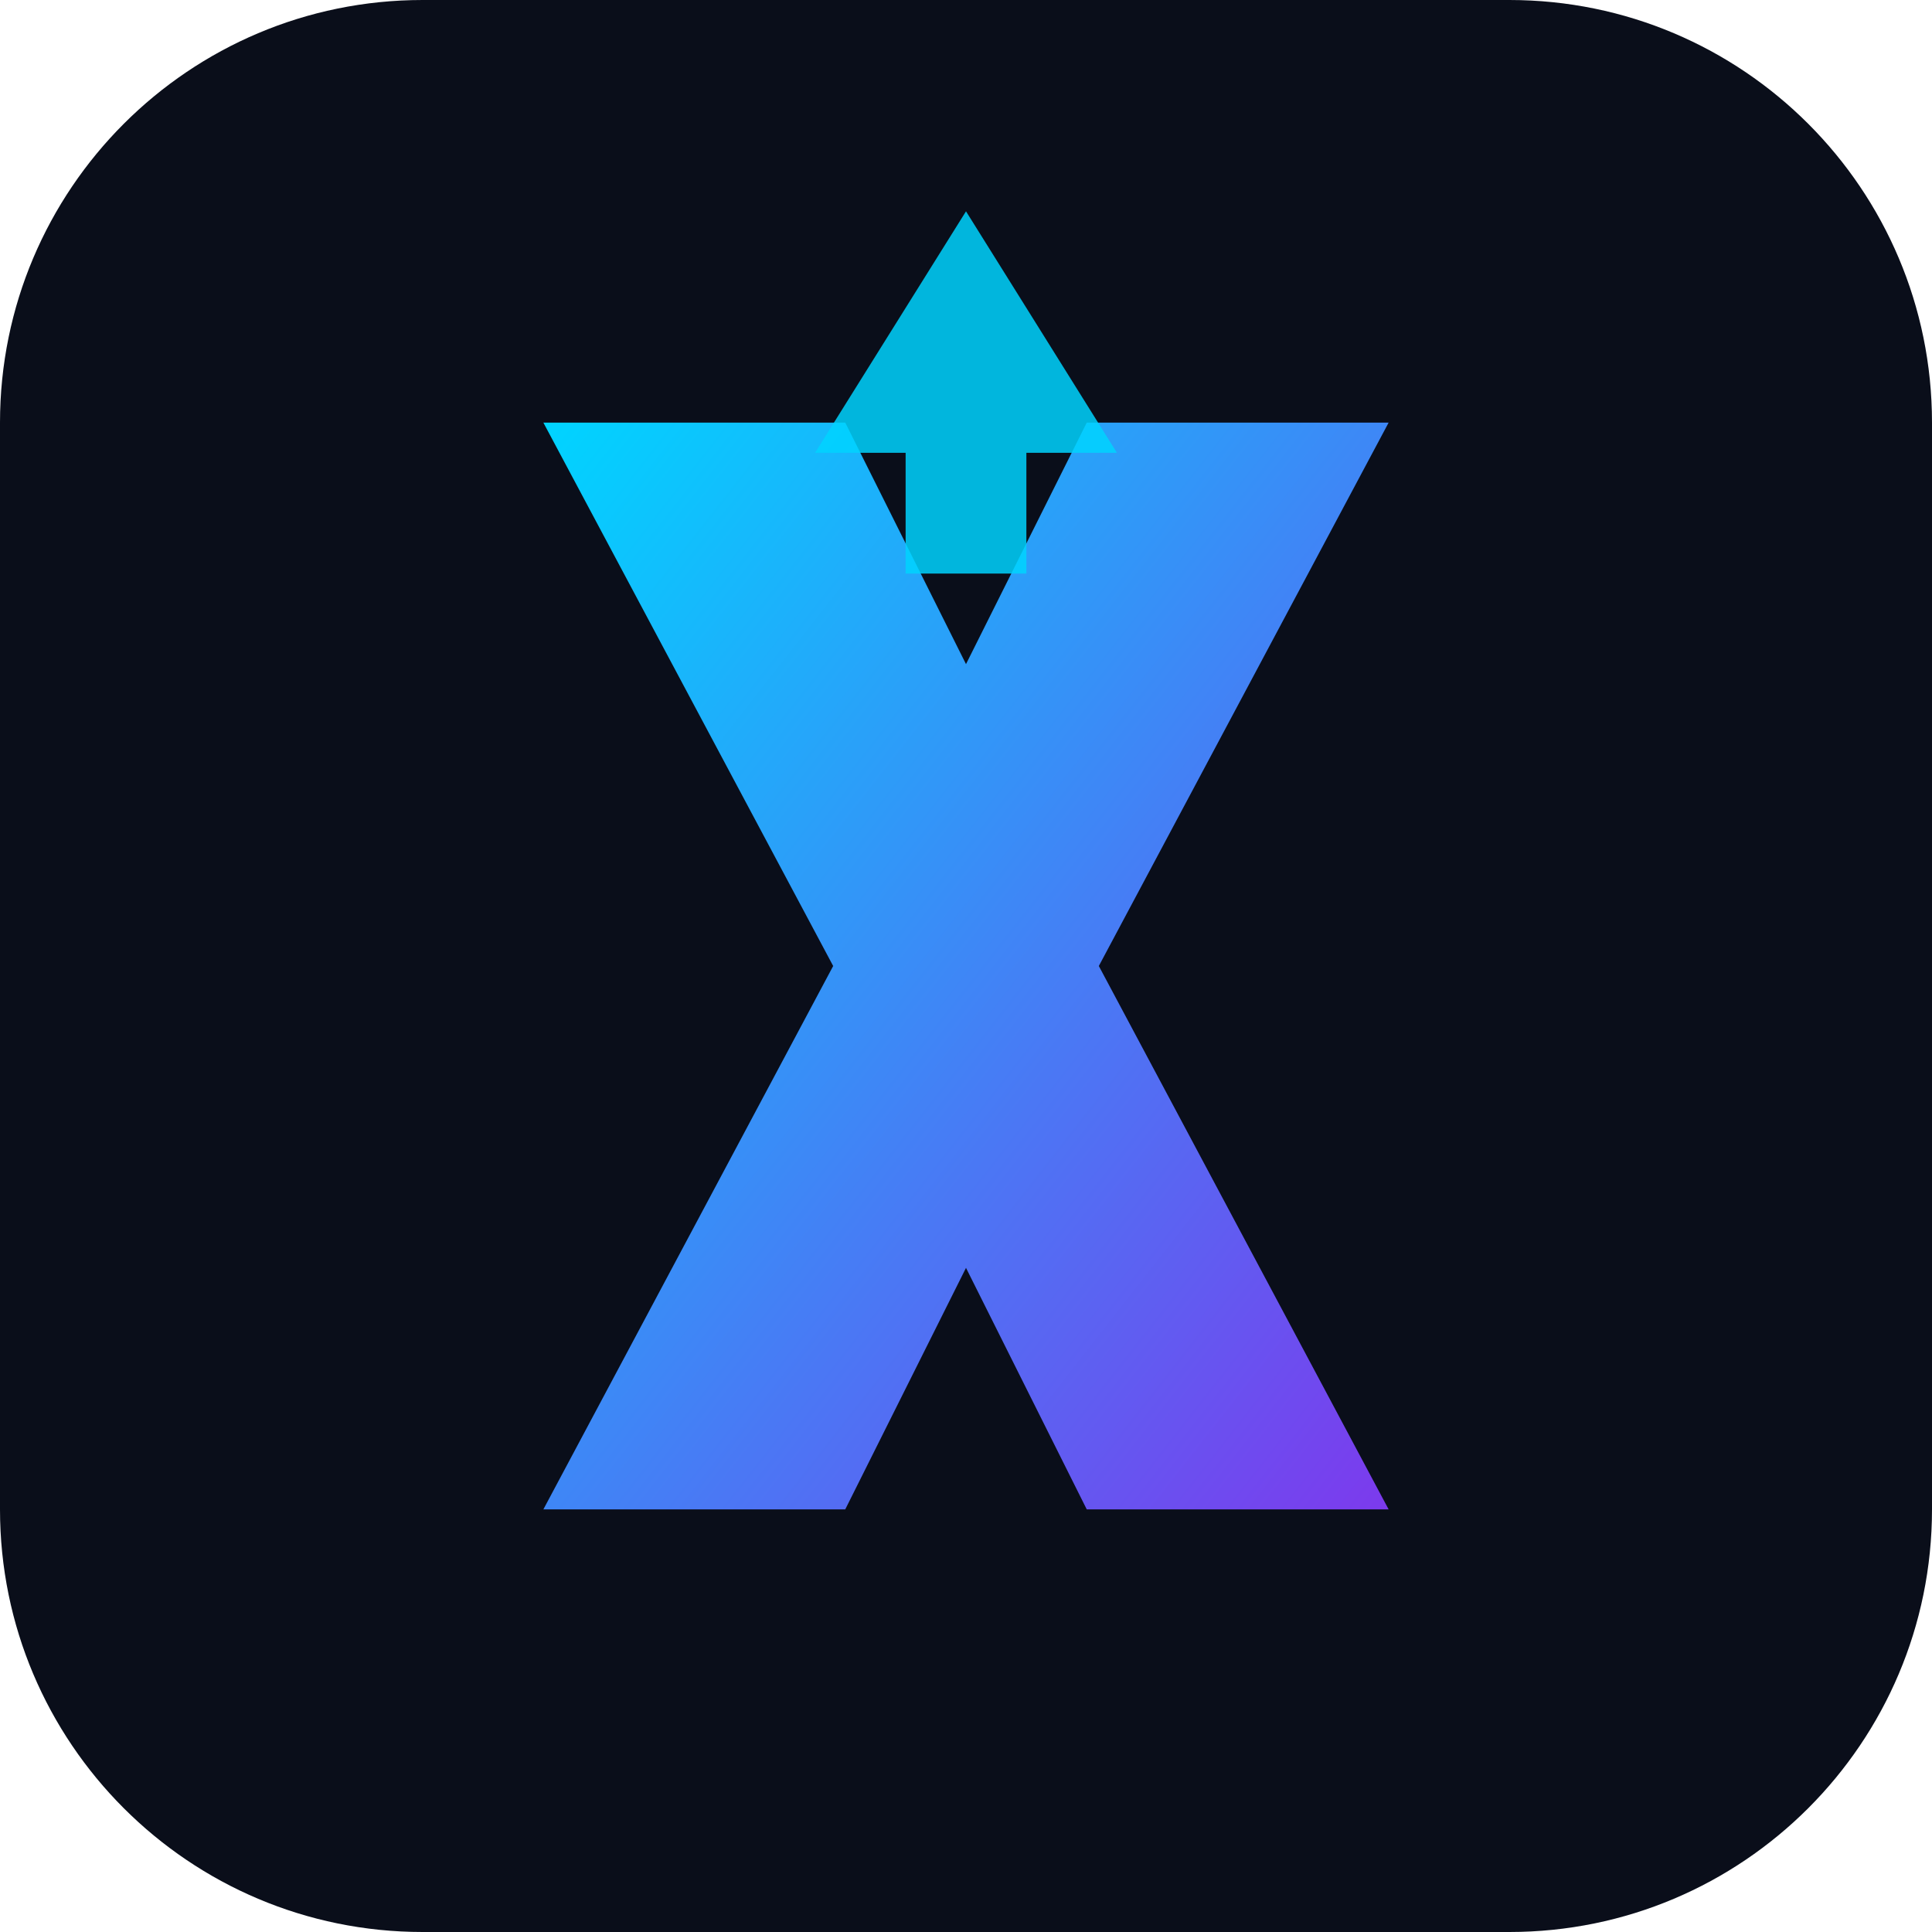
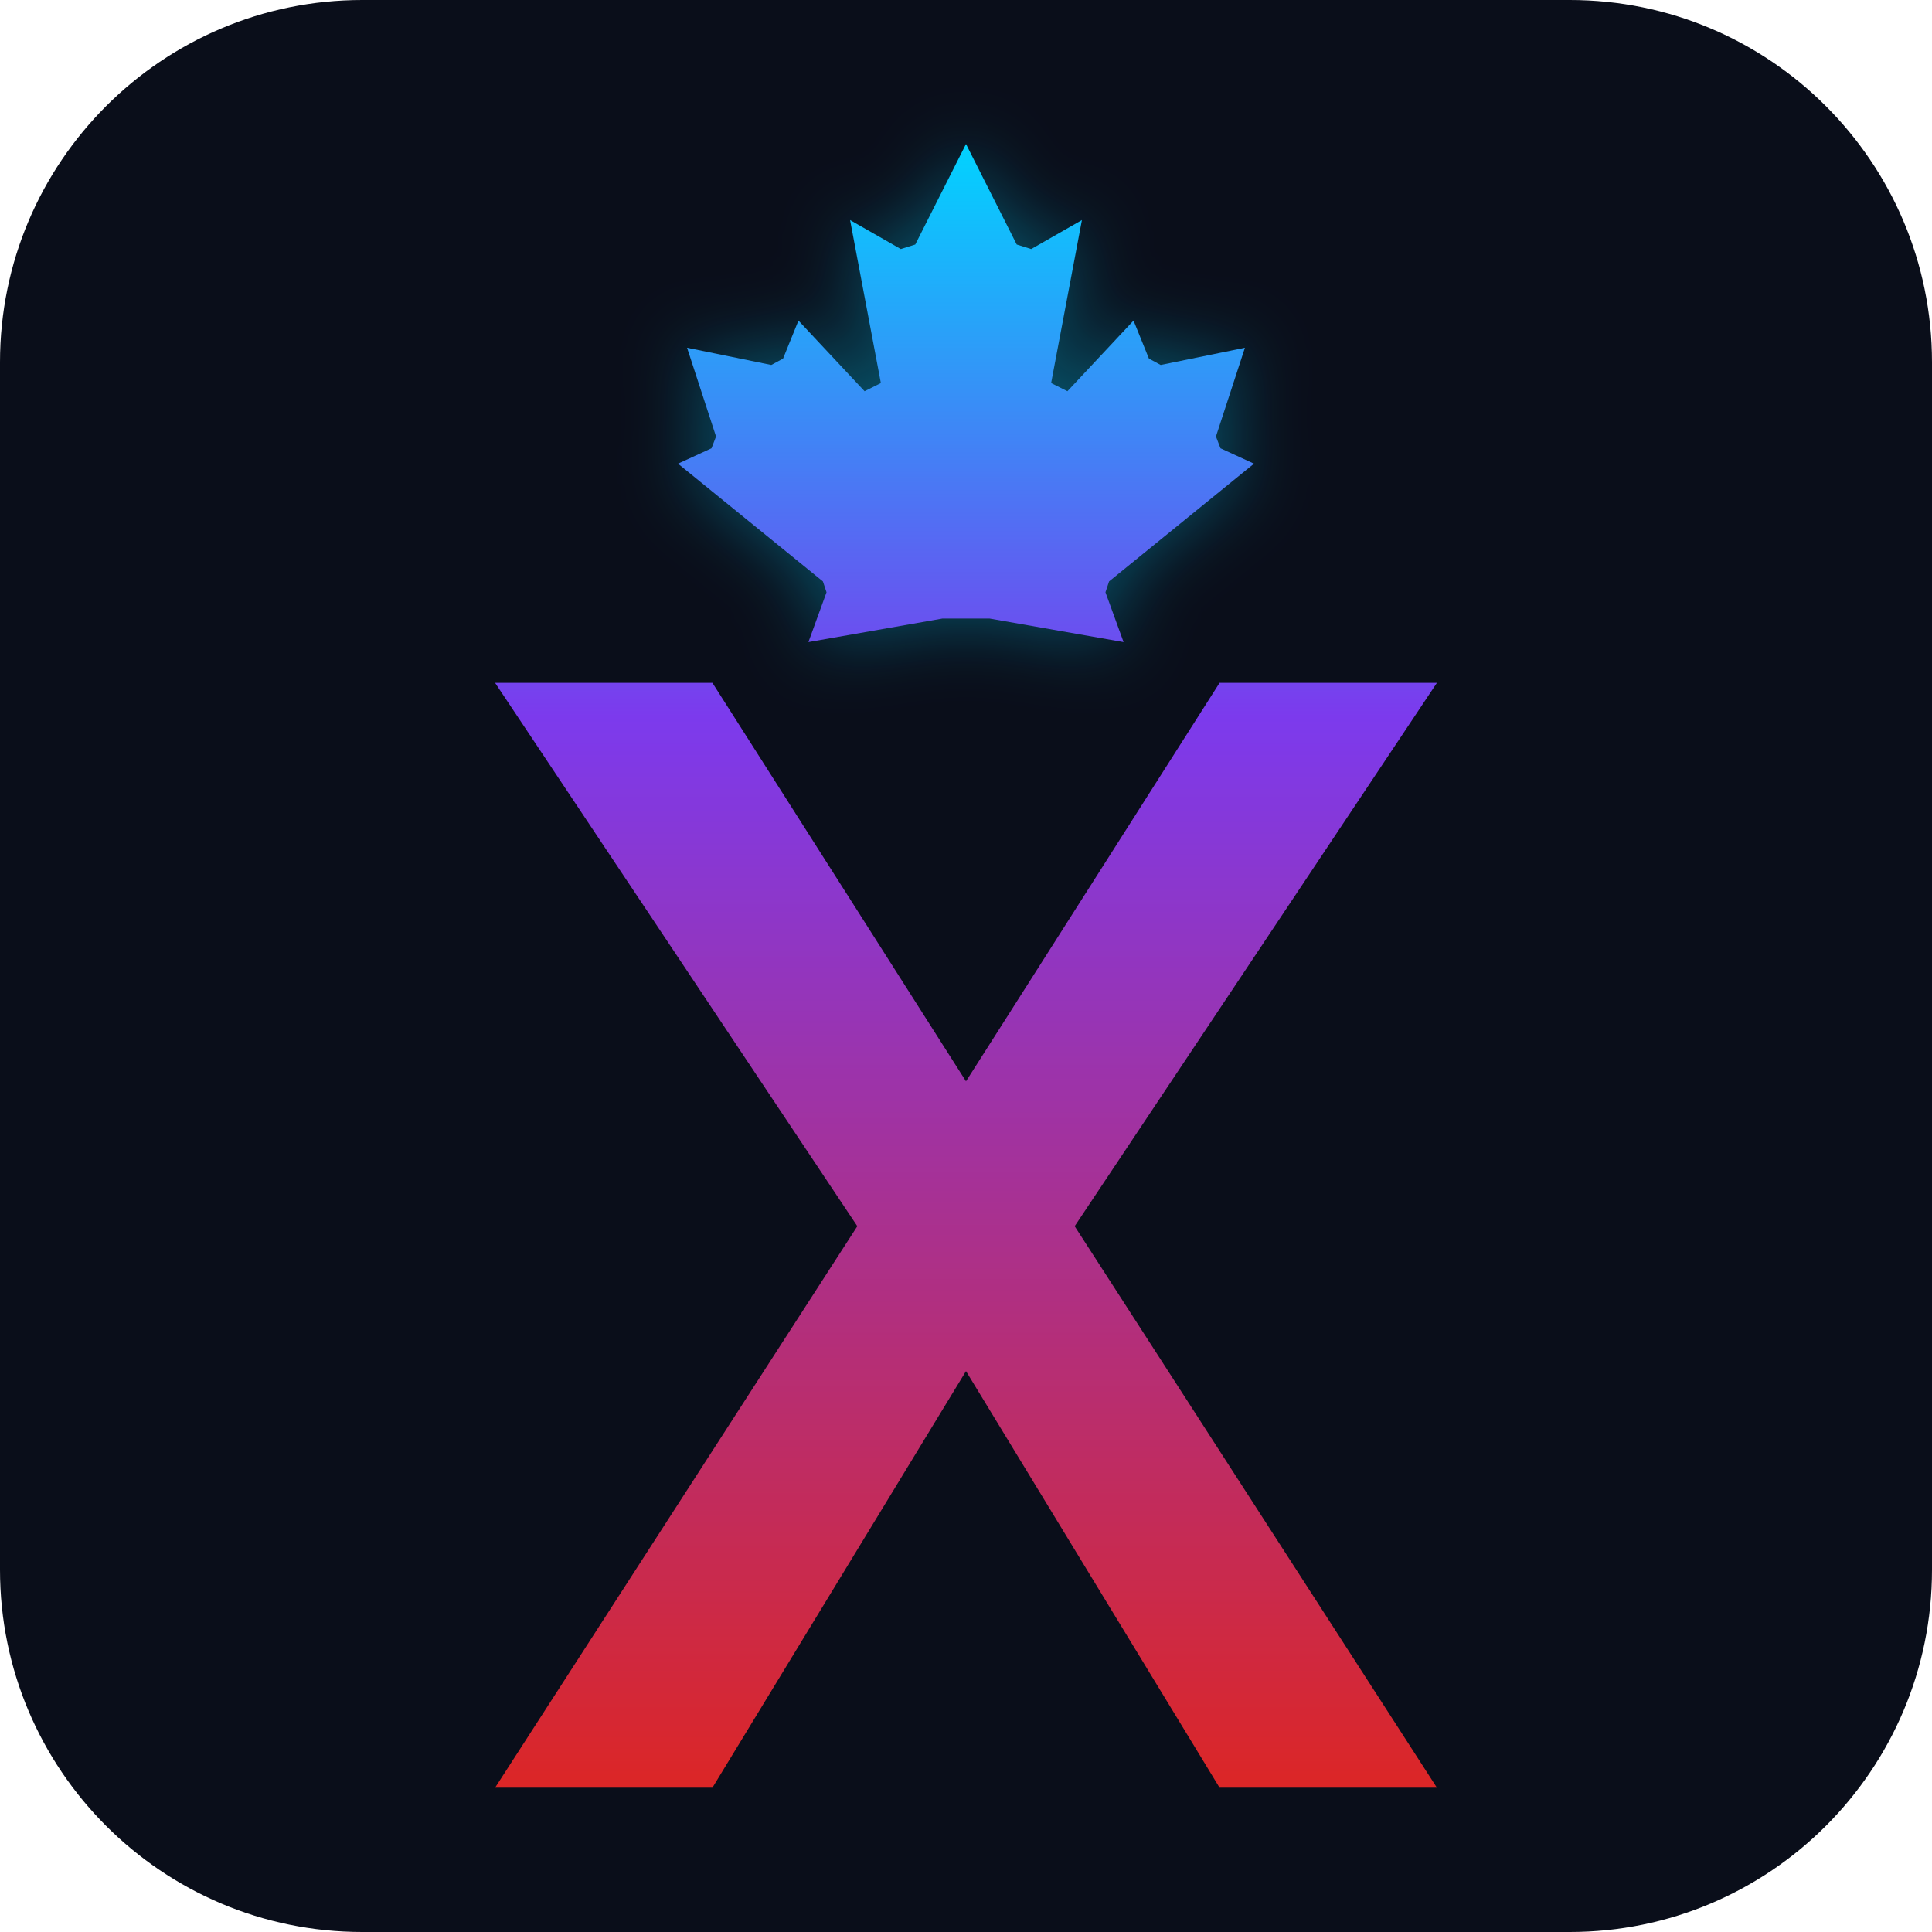
<svg xmlns="http://www.w3.org/2000/svg" viewBox="0 0 32 32" width="32" height="32">
  <defs>
-     <linearGradient id="fg" x1="0" y1="0" x2="1" y2="1">
+     <linearGradient id="brandGrad" x1="100" y1="4" x2="100" y2="186" gradientUnits="userSpaceOnUse">
      <stop offset="0%" stop-color="#00d4ff" />
-       <stop offset="100%" stop-color="#7c3aed" />
+       <stop offset="35%" stop-color="#7c3aed" />
+       <stop offset="100%" stop-color="#dc2626" />
    </linearGradient>
+     <filter id="leafGlow" x="-50%" y="-50%" width="200%" height="200%">
+       <feGaussianBlur stdDeviation="4" />
+     </filter>
  </defs>
-   <rect width="32" height="32" rx="7" fill="#0a0e1a" />
-   <path d="M9 25 L14 25 L16 21 L18 25 L23 25 L18.2 16 L23 7 L18 7 L16 11 L14 7 L9 7 L13.8 16 Z" fill="url(#fg)" />
-   <path d="M16 3.5 L18.5 7.5 L17 7.5 L17 9.5 L15 9.5 L15 7.5 L13.5 7.5 Z" fill="#00d4ff" opacity="0.85" />
+   <rect width="32" height="32" rx="6" fill="#0a0e1a" />
+   <g transform="translate(1, 1.71) scale(0.15)">
+     <path d="M102.6,56.9 L117.4,59.5 L115.4,54.0 L115.8,52.8 L131.8,39.8 L128.1,38.1 L127.6,36.8 L130.8,27.0 L121.5,28.9 L120.2,28.2 L118.5,24.0 L111.2,31.8 L109.4,30.9 L112.8,12.9 L107.2,16.1 L105.6,15.6 L100.0,4.5 L94.4,15.6 L92.8,16.1 L87.2,12.9 L90.6,30.9 L88.8,31.8 L81.5,24.0 L79.8,28.2 L78.5,28.9 L69.2,27.0 L72.4,36.8 L71.9,38.1 L68.2,39.8 L84.2,52.8 L84.6,54.0 L82.6,59.5 L97.4,56.9 Z" fill="#00d4ff" opacity="0.35" filter="url(#leafGlow)" />
+     <path d="M102.6,56.9 L117.4,59.5 L115.4,54.0 L115.8,52.8 L131.8,39.8 L128.1,38.1 L127.6,36.8 L130.8,27.0 L121.5,28.9 L120.2,28.2 L118.5,24.0 L111.2,31.8 L109.4,30.9 L112.8,12.9 L107.2,16.1 L105.6,15.6 L100.0,4.5 L94.4,15.6 L92.8,16.1 L87.2,12.9 L90.6,30.9 L88.8,31.8 L81.5,24.0 L79.8,28.2 L78.5,28.9 L69.2,27.0 L72.4,36.8 L71.9,38.1 L68.2,39.8 L84.2,52.8 L84.6,54.0 L82.6,59.5 L97.4,56.9 Z" fill="url(#brandGrad)" />
+     <path d="M48,64 L72,64 L100,108 L128,64 L152,64 L112,124 L152,186 L128,186 L100,140 L72,186 L48,186 L88,124 Z" fill="url(#brandGrad)" />
+   </g>
</svg>
